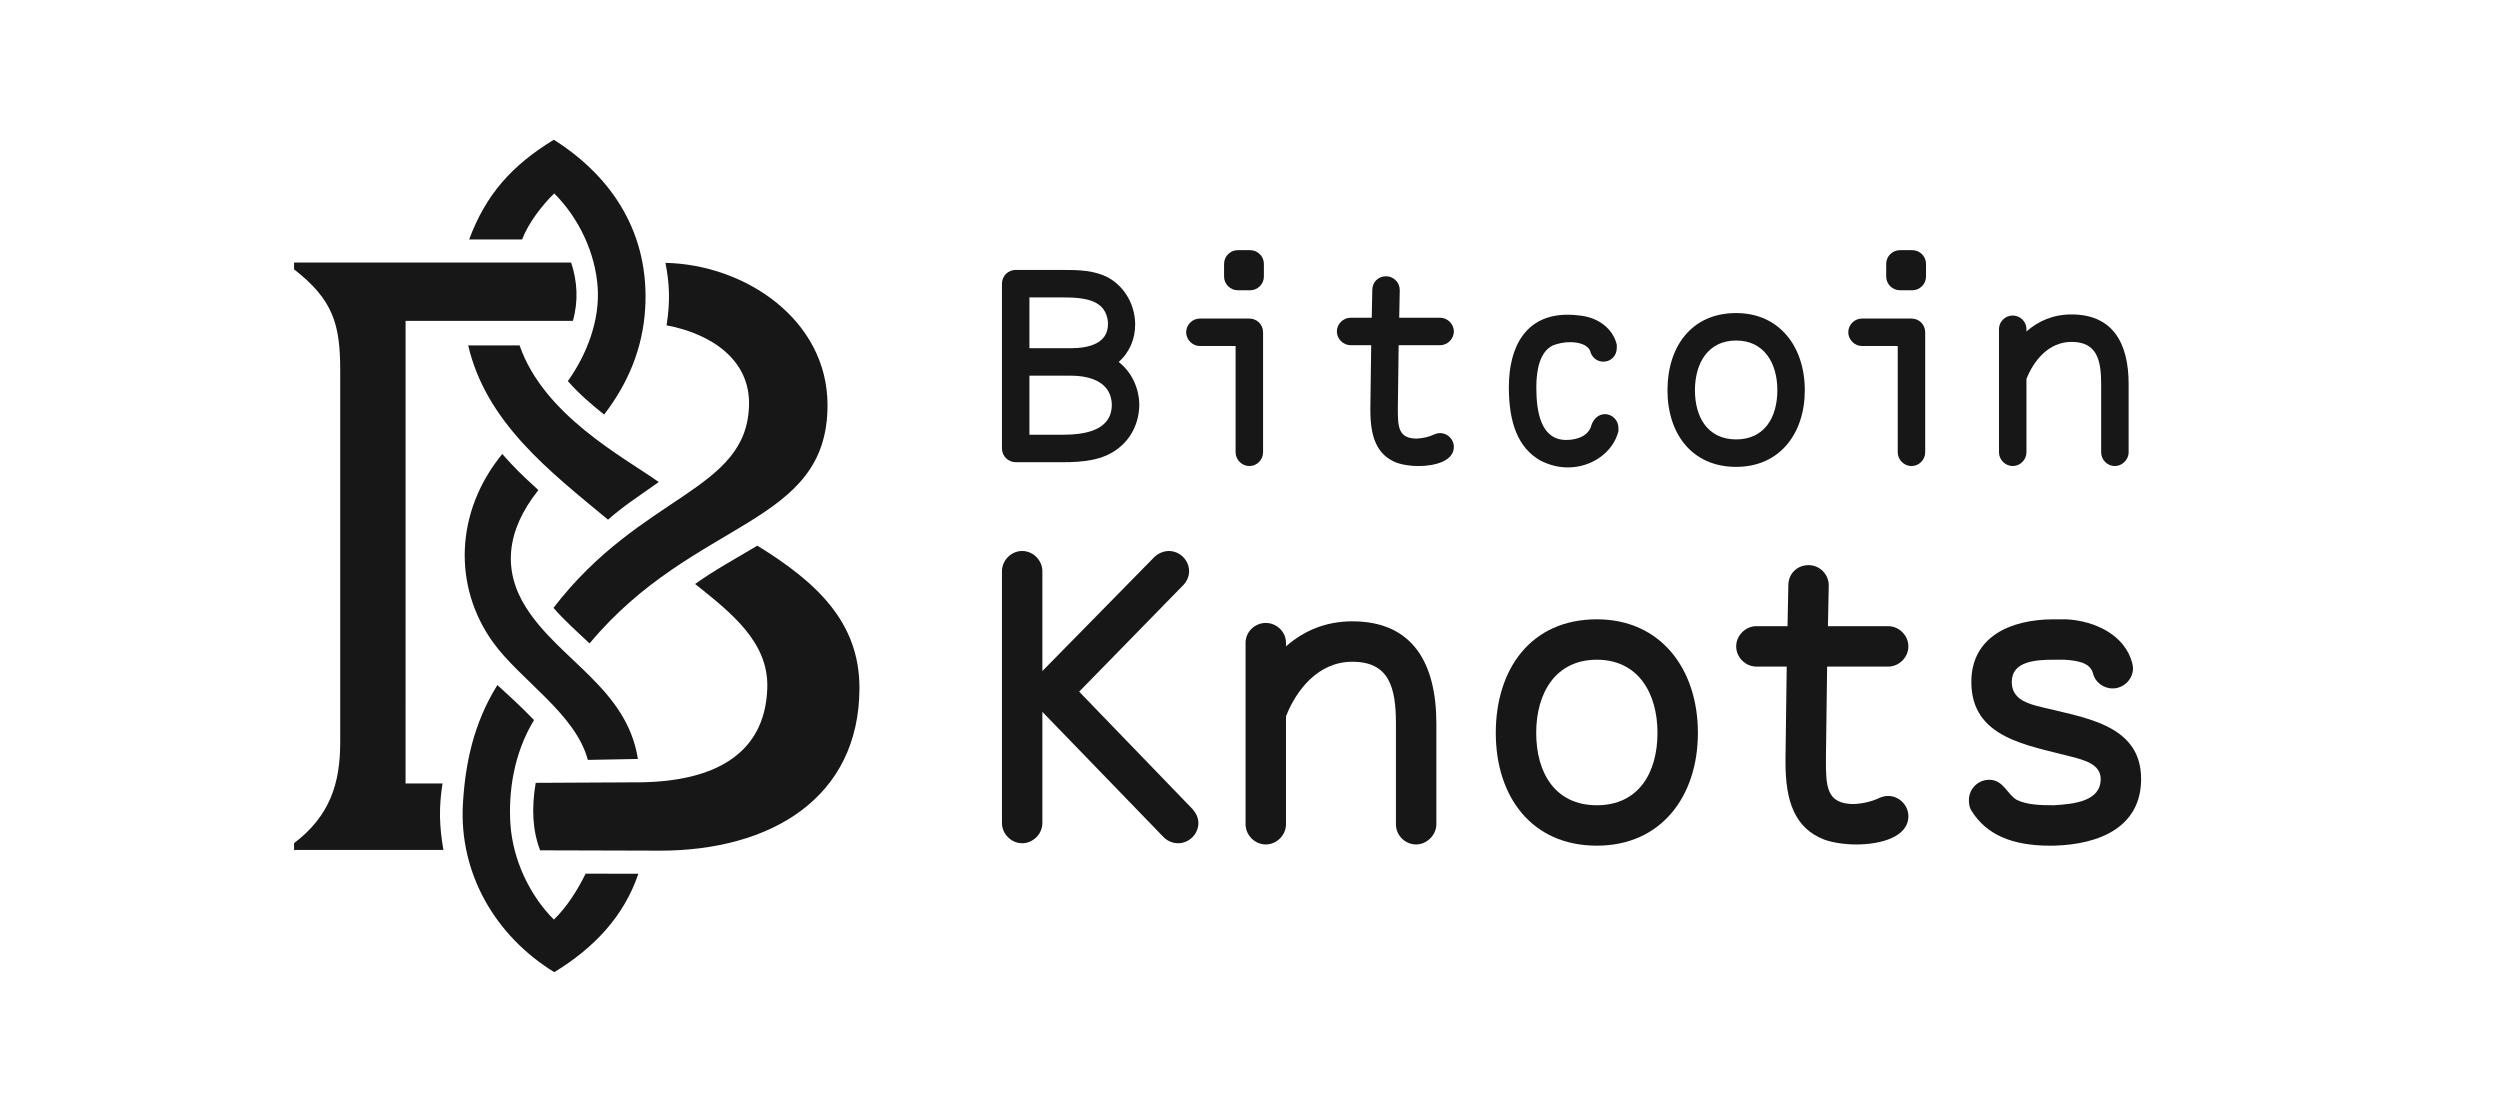
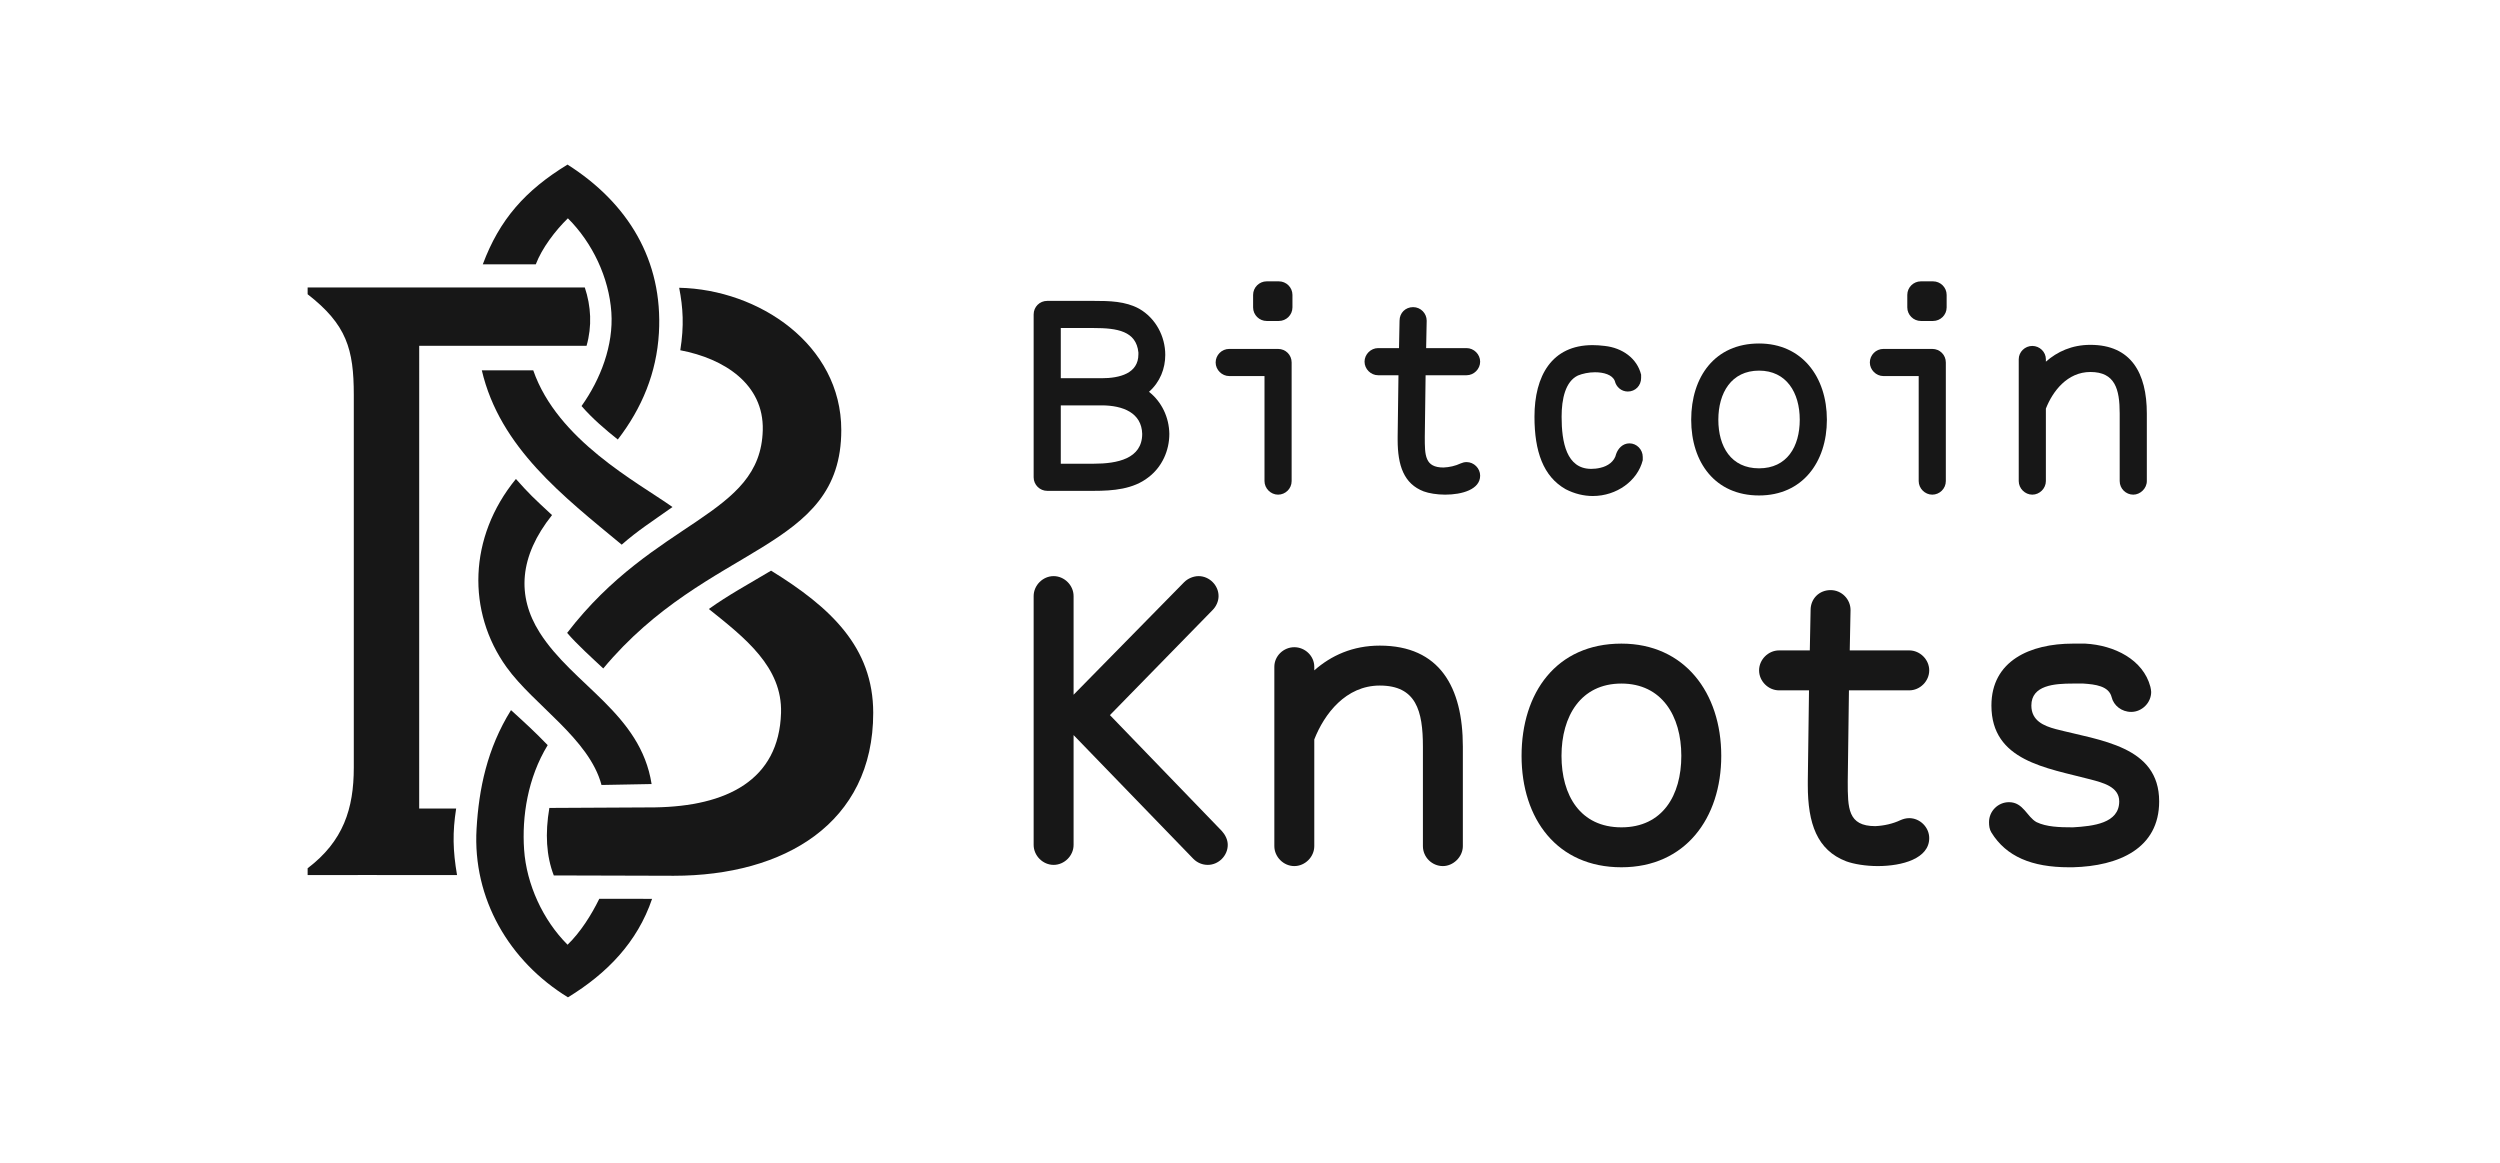
- <svg xmlns="http://www.w3.org/2000/svg" width="1024" height="456" viewBox="0 0 1024 456" fill="none">
-   <path d="M240.776 311.256C235.734 292.29 213.043 278.567 201.862 262.977C185.704 240.448 186.159 209.848 205.727 185.957C211.415 192.328 212.781 193.584 220.516 200.747C207.052 217.649 206.012 233.904 215.43 248.796C229.13 270.459 256.779 282.009 261.286 310.871C261.286 310.871 251.047 311.099 240.776 311.256Z" fill="#171717" />
-   <path d="M284.721 239.199C299.511 251.031 314.844 262.957 314.284 281.743C313.461 309.371 291.922 319.971 262.651 320.428C259.119 320.483 219.42 320.655 219.42 320.655C217.637 331.163 218.168 340.313 221.236 348.294C221.236 348.294 270.468 348.432 270.344 348.432C315.554 348.432 352.029 326.96 352.029 281.743C352.029 254.822 334.55 238.517 310.204 223.5C300.648 229.188 292.685 233.511 284.721 239.199Z" fill="#171717" />
-   <path d="M241.49 263.545C236.907 259.248 230.796 253.761 226.701 248.983C262.692 202.112 305.924 201.429 306.805 165.943C307.272 147.132 291.075 136.679 273.029 133.252C274.628 123.201 274.172 115.891 272.573 107.668C305.238 108.353 338.953 130.968 338.953 165.943C338.953 215.763 284.476 211.983 241.49 263.545Z" fill="#171717" />
-   <path d="M181.257 320.911H166.12L166.13 131.427C166.13 131.427 212.145 131.427 234.651 131.427C236.936 123.432 236.509 115.235 233.93 107.536H120.444V110.322C136.434 122.745 139.348 132.824 139.348 151.571V304.127C139.348 320.966 135.063 334.27 120.444 345.36V348.146C120.444 348.146 162.797 348.1 181.622 348.145C179.903 338.118 179.733 330.67 181.257 320.911Z" fill="#171717" />
-   <path d="M227.01 79.226C237.082 89.266 243.832 103.492 244.808 117.703C245.735 131.189 240.438 145.072 232.597 156.096C237.063 161.252 242.416 165.791 247.445 169.801C257.343 156.96 263.333 142.487 264.277 126.217C266.01 96.328 251.502 72.875 226.853 57.231C209.604 67.764 199.018 79.681 192.165 98.074C199.342 98.074 206.643 98.059 213.866 98.074C216.379 91.45 221.9 84.185 227.01 79.226Z" fill="#171717" />
-   <path d="M239.879 357.83C236.621 364.487 232.199 371.503 226.879 376.665C216.808 366.624 210.058 351.944 209.082 337.733C208.155 324.247 210.514 308.422 218.737 294.945C213.504 289.484 208.726 285.161 203.72 280.61C193.898 296.372 190.557 312.948 189.613 329.219C187.954 357.83 203.013 383.471 227.037 398.204C243.042 388.431 255.459 375.629 261.486 357.877C254.31 357.877 247.134 357.877 239.91 357.861L239.879 357.83Z" fill="#171717" />
-   <path d="M269.831 197.441C255.338 187.179 222.698 170.045 212.826 141.476H191.766C199.152 173.135 225.267 193.16 249.044 212.858C255.669 207.035 261.151 203.609 269.831 197.441Z" fill="#171717" />
-   <path d="M410.4 183.694V116.191C410.4 113.041 412.875 110.566 416.026 110.566H435.264C441.789 110.566 448.427 110.679 454.165 113.829C461.027 117.766 464.965 125.304 464.965 132.955C464.965 138.58 462.827 144.205 458.215 148.255C463.503 152.418 466.54 158.831 466.653 165.693C466.653 172.669 463.615 179.419 457.99 183.694C451.69 188.644 443.364 189.319 435.264 189.319H416.026C412.988 189.319 410.4 186.844 410.4 183.694ZM421.651 178.069H435.264C445.052 178.069 455.402 176.044 455.402 165.693C455.177 157.031 447.527 153.88 438.527 153.88H421.651V178.069ZM421.651 142.63H438.527C446.177 142.63 453.827 140.605 453.827 132.73V131.942C452.927 123.054 445.052 121.817 435.264 121.817H421.651V142.63Z" fill="#171717" />
-   <path d="M485.852 136.105C485.852 133.067 488.327 130.479 491.477 130.479H511.728C514.878 130.479 517.353 132.955 517.353 136.105V185.269C517.353 188.419 514.766 190.894 511.728 190.894C508.691 190.894 506.103 188.307 506.103 185.269V141.73H491.477C488.44 141.73 485.852 139.142 485.852 136.105ZM501.378 113.266V108.091C501.378 104.941 503.965 102.466 507.003 102.466H512.066C515.103 102.466 517.691 104.941 517.691 108.091V113.266C517.691 116.416 515.103 118.891 512.066 118.891H507.003C503.965 118.891 501.378 116.416 501.378 113.266Z" fill="#171717" />
-   <path d="M547.579 135.767C547.579 132.73 550.166 130.142 553.204 130.142H561.867L562.092 118.779C562.092 115.516 564.567 113.154 567.717 113.154C570.867 113.154 573.342 115.741 573.342 118.779L573.117 130.142H589.88C592.918 130.142 595.505 132.73 595.505 135.767C595.505 138.805 592.918 141.392 589.88 141.392H572.892L572.555 167.043C572.555 174.581 572.555 179.644 580.317 179.644C582.792 179.531 585.268 178.969 587.405 177.956C588.193 177.619 588.98 177.394 589.88 177.394C592.918 177.394 595.505 179.981 595.505 183.019C595.505 188.757 587.968 190.894 580.992 190.894C577.617 190.894 574.242 190.332 572.105 189.544C563.892 186.394 561.304 178.856 561.304 168.168V166.818L561.642 141.392H553.204C550.166 141.392 547.579 138.805 547.579 135.767Z" fill="#171717" />
-   <path d="M618.025 158.606C618.025 141.617 625.225 128.904 642.101 128.904C643.676 128.904 645.364 129.017 647.164 129.242C654.364 130.029 660.552 134.305 662.239 141.167V142.517C662.239 145.668 659.877 148.143 656.727 148.143C654.027 148.143 651.889 146.23 651.326 143.755C650.314 141.167 646.714 140.155 643.114 140.155C640.526 140.155 637.938 140.717 636.026 141.505C630.851 143.98 629.276 151.18 629.276 158.606C629.276 169.181 631.301 180.206 641.539 180.206C642.664 180.206 644.014 180.094 645.364 179.756C648.401 179.081 651.214 177.169 651.889 174.019C652.677 171.769 654.589 169.631 657.402 169.631C660.439 169.631 662.914 172.219 662.914 175.256V176.606C660.777 185.157 652.114 191.457 642.214 191.457C638.501 191.457 634.676 190.557 630.963 188.644C621.625 183.357 618.025 172.894 618.025 158.606Z" fill="#171717" />
-   <path d="M682.998 159.843C682.998 142.067 692.786 128.229 711.124 128.229C728.9 128.229 739.25 142.067 739.25 159.843C739.25 177.394 729.125 191.232 711.124 191.232C693.011 191.232 682.998 177.619 682.998 159.843ZM694.248 159.843C694.248 170.981 699.536 179.981 711.124 179.981C722.712 179.981 728 170.981 728 159.843C728 148.593 722.487 139.48 711.124 139.48C699.649 139.48 694.248 148.705 694.248 159.843Z" fill="#171717" />
-   <path d="M757.058 136.105C757.058 133.067 759.533 130.479 762.684 130.479H782.934C786.085 130.479 788.56 132.955 788.56 136.105V185.269C788.56 188.419 785.972 190.894 782.934 190.894C779.897 190.894 777.309 188.307 777.309 185.269V141.73H762.684C759.646 141.73 757.058 139.142 757.058 136.105ZM772.584 113.266V108.091C772.584 104.941 775.172 102.466 778.209 102.466H783.272C786.31 102.466 788.897 104.941 788.897 108.091V113.266C788.897 116.416 786.31 118.891 783.272 118.891H778.209C775.172 118.891 772.584 116.416 772.584 113.266Z" fill="#171717" />
-   <path d="M818.785 185.269V134.755C818.785 131.717 821.372 129.242 824.41 129.242C827.447 129.242 830.035 131.717 830.035 134.755V135.767C834.76 131.604 840.836 128.792 848.486 128.792C865.361 128.792 871.887 140.492 871.887 157.256V185.269C871.887 188.307 869.187 190.894 866.262 190.894C863.224 190.894 860.636 188.419 860.636 185.269V157.256C860.636 147.13 858.724 140.042 848.486 140.042C838.923 140.042 832.848 148.03 830.035 155.23V185.269C830.035 188.307 827.447 190.894 824.41 190.894C821.372 190.894 818.785 188.307 818.785 185.269Z" fill="#171717" />
-   <path d="M410.4 337.115V233.964C410.4 229.493 414.209 225.685 418.679 225.685C423.149 225.685 426.958 229.493 426.958 233.964V274.86L472.821 228.169C474.311 226.679 476.629 225.685 478.782 225.685C483.252 225.685 487.06 229.493 487.06 233.964C487.06 236.116 486.067 238.269 484.577 239.759L442.025 283.304L488.385 331.32C489.875 332.976 490.869 334.963 490.869 337.115C490.869 341.586 487.06 345.394 482.59 345.394C480.437 345.394 478.285 344.566 476.629 342.91L426.958 291.583V337.115C426.958 341.586 423.149 345.394 418.679 345.394C414.209 345.394 410.4 341.586 410.4 337.115Z" fill="#171717" />
-   <path d="M510.184 337.612V263.27C510.184 258.8 513.992 255.157 518.462 255.157C522.933 255.157 526.741 258.8 526.741 263.27V264.76C533.695 258.634 542.636 254.495 553.895 254.495C578.73 254.495 588.334 271.714 588.334 296.385V337.612C588.334 342.083 584.36 345.891 580.055 345.891C575.585 345.891 571.776 342.248 571.776 337.612V296.385C571.776 281.483 568.962 271.052 553.895 271.052C539.821 271.052 530.88 282.808 526.741 293.404V337.612C526.741 342.083 522.933 345.891 518.462 345.891C513.992 345.891 510.184 342.083 510.184 337.612Z" fill="#171717" />
-   <path d="M612.674 300.193C612.674 274.032 627.079 253.667 654.067 253.667C680.228 253.667 695.46 274.032 695.46 300.193C695.46 326.022 680.559 346.387 654.067 346.387C627.41 346.387 612.674 326.353 612.674 300.193ZM629.231 300.193C629.231 316.584 637.013 329.83 654.067 329.83C671.121 329.83 678.903 316.584 678.903 300.193C678.903 283.636 670.79 270.224 654.067 270.224C637.179 270.224 629.231 283.801 629.231 300.193Z" fill="#171717" />
-   <path d="M711.141 264.76C711.141 260.29 714.949 256.482 719.42 256.482H732.169L732.5 239.759C732.5 234.957 736.143 231.48 740.779 231.48C745.415 231.48 749.057 235.288 749.057 239.759L748.726 256.482H773.396C777.867 256.482 781.675 260.29 781.675 264.76C781.675 269.231 777.867 273.039 773.396 273.039H748.395L747.898 310.789C747.898 321.883 747.898 329.334 759.323 329.334C762.965 329.168 766.608 328.34 769.754 326.85C770.913 326.353 772.072 326.022 773.396 326.022C777.867 326.022 781.675 329.83 781.675 334.301C781.675 342.745 770.582 345.891 760.316 345.891C755.349 345.891 750.382 345.063 747.236 343.904C735.149 339.268 731.341 328.175 731.341 312.445V310.458L731.838 273.039H719.42C714.949 273.039 711.141 269.231 711.141 264.76Z" fill="#171717" />
-   <path d="M806.466 327.678C806.466 323.042 810.274 319.399 814.745 319.399C820.705 319.399 822.196 325.525 826.169 327.678C830.309 329.665 835.607 329.83 841.236 329.83C849.681 329.334 860.443 328.175 860.443 319.068C860.443 312.942 853.489 311.286 848.522 309.962C830.309 305.16 807.46 302.345 807.46 279.331C807.46 260.787 823.52 253.667 841.236 253.667H846.369C858.456 254.329 870.377 260.29 873.357 271.549C873.523 272.377 873.689 273.039 873.689 273.701C873.689 278.172 869.88 281.98 865.41 281.98C861.436 281.98 858.125 279.331 857.297 275.854C856.138 271.218 850.508 270.555 845.541 270.224H841.236C833.62 270.224 824.017 270.887 824.017 279.331C824.017 285.622 829.15 287.775 834.117 289.099C852.495 293.901 877 296.054 877 319.068C877 338.606 860.277 345.891 841.236 346.387H839.581C824.182 346.387 813.586 341.917 807.46 331.983C806.632 330.658 806.466 329.168 806.466 327.678Z" fill="#171717" />
+ <svg xmlns="http://www.w3.org/2000/svg" width="1024" height="476" viewBox="0 0 1024 476" fill="none">
+   <path d="M246.379 321.527C241.336 302.555 218.637 288.828 207.451 273.232C191.288 250.695 191.743 220.084 211.318 196.185C217.008 202.558 218.375 203.815 226.112 210.98C212.643 227.888 211.603 244.149 221.024 259.046C234.729 280.717 262.387 292.271 266.896 321.143C266.896 321.143 256.653 321.371 246.379 321.527Z" fill="#171717" />
+   <path d="M290.34 249.446C305.134 261.282 320.473 273.212 319.913 292.005C319.09 319.643 297.543 330.246 268.261 330.703C264.729 330.758 225.015 330.93 225.015 330.93C223.232 341.442 223.763 350.595 226.832 358.579C226.832 358.579 276.081 358.717 275.958 358.717C321.183 358.717 357.671 337.238 357.671 292.005C357.671 265.074 340.186 248.763 315.832 233.741C306.272 239.431 298.306 243.756 290.34 249.446Z" fill="#171717" />
+   <path d="M247.094 273.8C242.508 269.501 236.396 264.013 232.299 259.233C268.302 212.345 311.55 211.662 312.431 176.164C312.898 157.347 296.696 146.889 278.644 143.462C280.243 133.407 279.786 126.095 278.187 117.869C310.864 118.554 344.591 141.177 344.591 176.164C344.591 226.002 290.094 222.22 247.094 273.8Z" fill="#171717" />
+   <path d="M186.839 331.186H171.697L171.707 141.636C171.707 141.636 217.738 141.636 240.252 141.636C242.538 133.638 242.11 125.439 239.531 117.737H126.005V120.523C142.001 132.951 144.916 143.033 144.916 161.787V314.396C144.916 331.241 140.63 344.55 126.005 355.644V358.43C126.005 358.43 168.373 358.384 187.205 358.43C185.485 348.399 185.315 340.948 186.839 331.186Z" fill="#171717" />
+   <path d="M232.609 89.417C242.684 99.461 249.437 113.691 250.413 127.907C251.34 141.397 246.041 155.286 238.198 166.313C242.665 171.472 248.019 176.012 253.051 180.024C262.952 167.178 268.944 152.7 269.888 136.424C271.622 106.524 257.109 83.063 232.451 67.415C215.196 77.951 204.607 89.872 197.752 108.272C204.93 108.272 212.234 108.256 219.46 108.272C221.973 101.645 227.497 94.377 232.609 89.417Z" fill="#171717" />
+   <path d="M245.481 368.117C242.223 374.777 237.799 381.795 232.478 386.959C222.402 376.915 215.65 362.229 214.674 348.014C213.747 334.523 216.106 318.692 224.333 305.21C219.098 299.748 214.318 295.423 209.31 290.871C199.484 306.638 196.143 323.22 195.199 339.497C193.539 368.117 208.603 393.768 232.635 408.506C248.646 398.73 261.067 385.923 267.096 368.165C259.918 368.165 252.739 368.165 245.513 368.149L245.481 368.117Z" fill="#171717" />
+   <path d="M275.445 207.673C260.946 197.408 228.295 180.267 218.42 151.688H197.352C204.741 183.358 230.865 203.39 254.65 223.095C261.277 217.271 266.761 213.843 275.445 207.673Z" fill="#171717" />
+   <path d="M423.382 195.495V128.801C423.382 125.688 425.827 123.243 428.94 123.243H447.948C454.395 123.243 460.953 123.354 466.622 126.467C473.402 130.357 477.293 137.805 477.293 145.363C477.293 150.921 475.181 156.479 470.624 160.481C475.848 164.593 478.849 170.929 478.96 177.71C478.96 184.602 475.959 191.271 470.401 195.495C464.176 200.386 455.951 201.053 447.948 201.053H428.94C425.938 201.053 423.382 198.607 423.382 195.495ZM434.498 189.937H447.948C457.618 189.937 467.845 187.936 467.845 177.71C467.622 169.151 460.064 166.038 451.171 166.038H434.498V189.937ZM434.498 154.923H451.171C458.73 154.923 466.288 152.922 466.288 145.141V144.363C465.399 135.581 457.618 134.359 447.948 134.359H434.498V154.923Z" fill="#171717" />
+   <path d="M497.93 148.476C497.93 145.474 500.375 142.918 503.488 142.918H523.496C526.608 142.918 529.054 145.363 529.054 148.476V197.051C529.054 200.164 526.497 202.609 523.496 202.609C520.495 202.609 517.938 200.052 517.938 197.051V154.034H503.488C500.487 154.034 497.93 151.477 497.93 148.476ZM513.27 125.911V120.798C513.27 117.685 515.826 115.24 518.827 115.24H523.829C526.831 115.24 529.387 117.685 529.387 120.798V125.911C529.387 129.023 526.831 131.469 523.829 131.469H518.827C515.826 131.469 513.27 129.023 513.27 125.911Z" fill="#171717" />
+   <path d="M558.917 148.142C558.917 145.141 561.473 142.584 564.475 142.584H573.034L573.256 131.358C573.256 128.134 575.702 125.8 578.814 125.8C581.926 125.8 584.372 128.356 584.372 131.358L584.149 142.584H600.712C603.713 142.584 606.27 145.141 606.27 148.142C606.27 151.143 603.713 153.7 600.712 153.7H583.927L583.594 179.044C583.594 186.491 583.594 191.493 591.264 191.493C593.709 191.382 596.154 190.826 598.266 189.826C599.044 189.493 599.823 189.27 600.712 189.27C603.713 189.27 606.27 191.827 606.27 194.828C606.27 200.497 598.822 202.609 591.93 202.609C588.596 202.609 585.261 202.053 583.149 201.275C575.035 198.163 572.478 190.715 572.478 180.155V178.821L572.811 153.7H564.475C561.473 153.7 558.917 151.143 558.917 148.142Z" fill="#171717" />
+   <path d="M628.52 170.707C628.52 153.922 635.634 141.362 652.307 141.362C653.863 141.362 655.531 141.473 657.309 141.695C664.423 142.473 670.537 146.697 672.204 153.478V154.812C672.204 157.924 669.87 160.369 666.758 160.369C664.09 160.369 661.978 158.48 661.422 156.034C660.422 153.478 656.865 152.477 653.308 152.477C650.751 152.477 648.194 153.033 646.305 153.811C641.192 156.257 639.635 163.371 639.635 170.707C639.635 181.156 641.636 192.049 651.751 192.049C652.863 192.049 654.197 191.938 655.531 191.605C658.532 190.938 661.311 189.048 661.978 185.936C662.756 183.712 664.646 181.6 667.425 181.6C670.426 181.6 672.871 184.157 672.871 187.158V188.492C670.759 196.94 662.2 203.165 652.418 203.165C648.75 203.165 644.971 202.276 641.303 200.386C632.077 195.162 628.52 184.824 628.52 170.707Z" fill="#171717" />
+   <path d="M692.714 171.93C692.714 154.367 702.385 140.695 720.503 140.695C738.066 140.695 748.293 154.367 748.293 171.93C748.293 189.27 738.288 202.943 720.503 202.943C702.607 202.943 692.714 189.493 692.714 171.93ZM703.83 171.93C703.83 182.934 709.054 191.827 720.503 191.827C731.952 191.827 737.177 182.934 737.177 171.93C737.177 160.814 731.73 151.81 720.503 151.81C709.165 151.81 703.83 160.925 703.83 171.93Z" fill="#171717" />
+   <path d="M765.888 148.476C765.888 145.474 768.333 142.918 771.445 142.918H791.454C794.566 142.918 797.012 145.363 797.012 148.476V197.051C797.012 200.164 794.455 202.609 791.454 202.609C788.452 202.609 785.896 200.052 785.896 197.051V154.034H771.445C768.444 154.034 765.888 151.477 765.888 148.476ZM781.227 125.911V120.798C781.227 117.685 783.784 115.24 786.785 115.24H791.787C794.788 115.24 797.345 117.685 797.345 120.798V125.911C797.345 129.023 794.788 131.469 791.787 131.469H786.785C783.784 131.469 781.227 129.023 781.227 125.911Z" fill="#171717" />
+   <path d="M826.874 197.051V147.142C826.874 144.141 829.431 141.695 832.432 141.695C835.434 141.695 837.99 144.141 837.99 147.142V148.142C842.659 144.029 848.661 141.25 856.22 141.25C872.893 141.25 879.341 152.811 879.341 169.373V197.051C879.341 200.052 876.673 202.609 873.783 202.609C870.781 202.609 868.225 200.164 868.225 197.051V169.373C868.225 159.369 866.335 152.366 856.22 152.366C846.772 152.366 840.769 160.258 837.99 167.372V197.051C837.99 200.052 835.434 202.609 832.432 202.609C829.431 202.609 826.874 200.052 826.874 197.051Z" fill="#171717" />
+   <path d="M423.382 346.075V244.159C423.382 239.742 427.144 235.979 431.561 235.979C435.978 235.979 439.741 239.742 439.741 244.159V284.565L485.055 238.433C486.527 236.961 488.817 235.979 490.944 235.979C495.361 235.979 499.124 239.742 499.124 244.159C499.124 246.285 498.142 248.412 496.67 249.884L454.627 292.908L500.432 340.349C501.905 341.985 502.886 343.948 502.886 346.075C502.886 350.491 499.124 354.254 494.707 354.254C492.58 354.254 490.453 353.436 488.817 351.8L439.741 301.088V346.075C439.741 350.491 435.978 354.254 431.561 354.254C427.144 354.254 423.382 350.491 423.382 346.075Z" fill="#171717" />
+   <path d="M521.97 346.565V273.114C521.97 268.697 525.732 265.098 530.149 265.098C534.566 265.098 538.329 268.697 538.329 273.114V274.586C545.199 268.533 554.033 264.444 565.157 264.444C589.696 264.444 599.184 281.457 599.184 305.832V346.565C599.184 350.982 595.258 354.745 591.004 354.745C586.588 354.745 582.825 351.146 582.825 346.565V305.832C582.825 291.109 580.044 280.803 565.157 280.803C551.252 280.803 542.418 292.417 538.329 302.887V346.565C538.329 350.982 534.566 354.745 530.149 354.745C525.732 354.745 521.97 350.982 521.97 346.565Z" fill="#171717" />
+   <path d="M623.233 309.594C623.233 283.747 637.465 263.626 664.13 263.626C689.977 263.626 705.027 283.747 705.027 309.594C705.027 335.114 690.304 355.236 664.13 355.236C637.792 355.236 623.233 335.441 623.233 309.594ZM639.592 309.594C639.592 325.79 647.28 338.877 664.13 338.877C680.98 338.877 688.668 325.79 688.668 309.594C688.668 293.235 680.653 279.985 664.13 279.985C647.444 279.985 639.592 293.399 639.592 309.594Z" fill="#171717" />
+   <path d="M720.52 274.586C720.52 270.169 724.283 266.407 728.7 266.407H741.296L741.623 249.884C741.623 245.14 745.222 241.705 749.803 241.705C754.383 241.705 757.982 245.467 757.982 249.884L757.655 266.407H782.03C786.447 266.407 790.209 270.169 790.209 274.586C790.209 279.003 786.447 282.766 782.03 282.766H757.328L756.837 320.064C756.837 331.024 756.837 338.386 768.125 338.386C771.724 338.222 775.323 337.404 778.431 335.932C779.576 335.441 780.721 335.114 782.03 335.114C786.447 335.114 790.209 338.877 790.209 343.294C790.209 351.637 779.249 354.745 769.106 354.745C764.199 354.745 759.291 353.927 756.183 352.782C744.241 348.201 740.478 337.241 740.478 321.7V319.737L740.969 282.766H728.7C724.283 282.766 720.52 279.003 720.52 274.586Z" fill="#171717" />
+   <path d="M814.704 336.75C814.704 332.17 818.466 328.571 822.883 328.571C828.772 328.571 830.245 334.623 834.171 336.75C838.26 338.713 843.495 338.877 849.057 338.877C857.4 338.386 868.034 337.241 868.034 328.243C868.034 322.191 861.163 320.555 856.255 319.246C838.26 314.502 815.685 311.721 815.685 288.982C815.685 270.66 831.553 263.626 849.057 263.626H854.128C866.07 264.28 877.849 270.169 880.794 281.293C880.957 282.111 881.121 282.766 881.121 283.42C881.121 287.837 877.358 291.599 872.941 291.599C869.015 291.599 865.743 288.982 864.925 285.547C863.78 280.966 858.218 280.312 853.311 279.985H849.057C841.532 279.985 832.044 280.639 832.044 288.982C832.044 295.198 837.115 297.325 842.023 298.634C860.181 303.378 884.393 305.504 884.393 328.243C884.393 347.547 867.87 354.745 849.057 355.236H847.421C832.208 355.236 821.738 350.819 815.685 341.003C814.867 339.695 814.704 338.222 814.704 336.75Z" fill="#171717" />
</svg>
